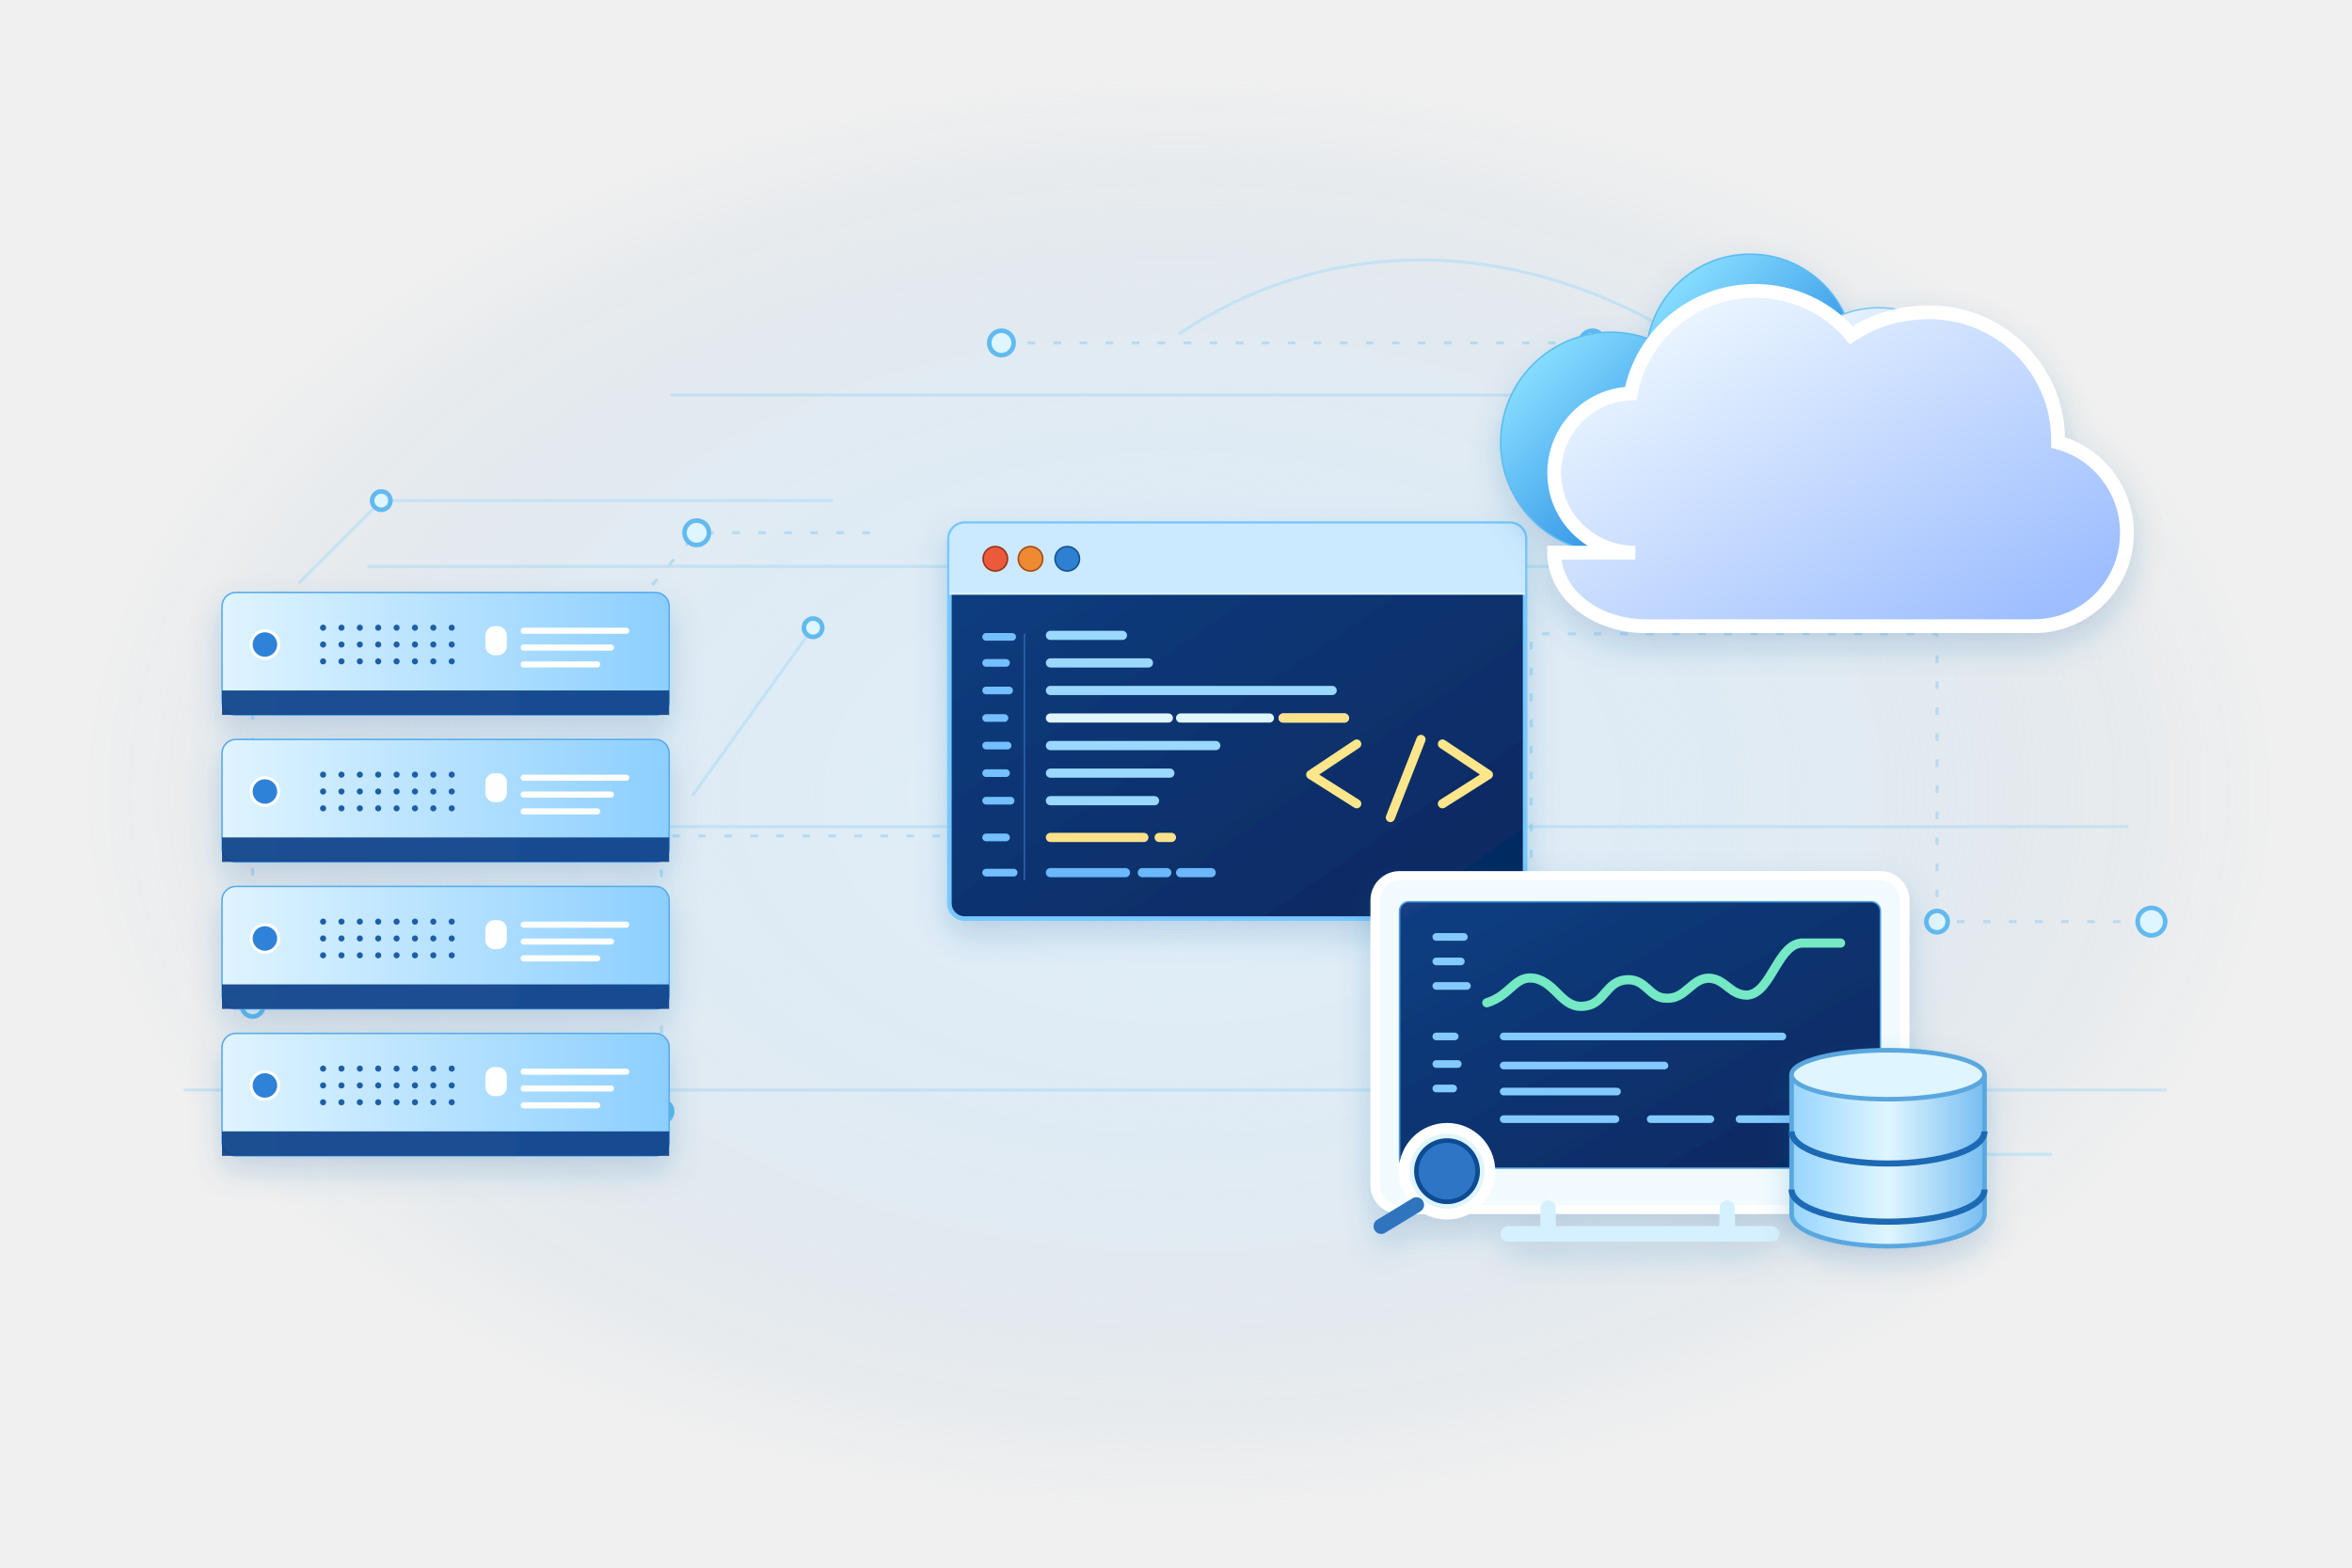
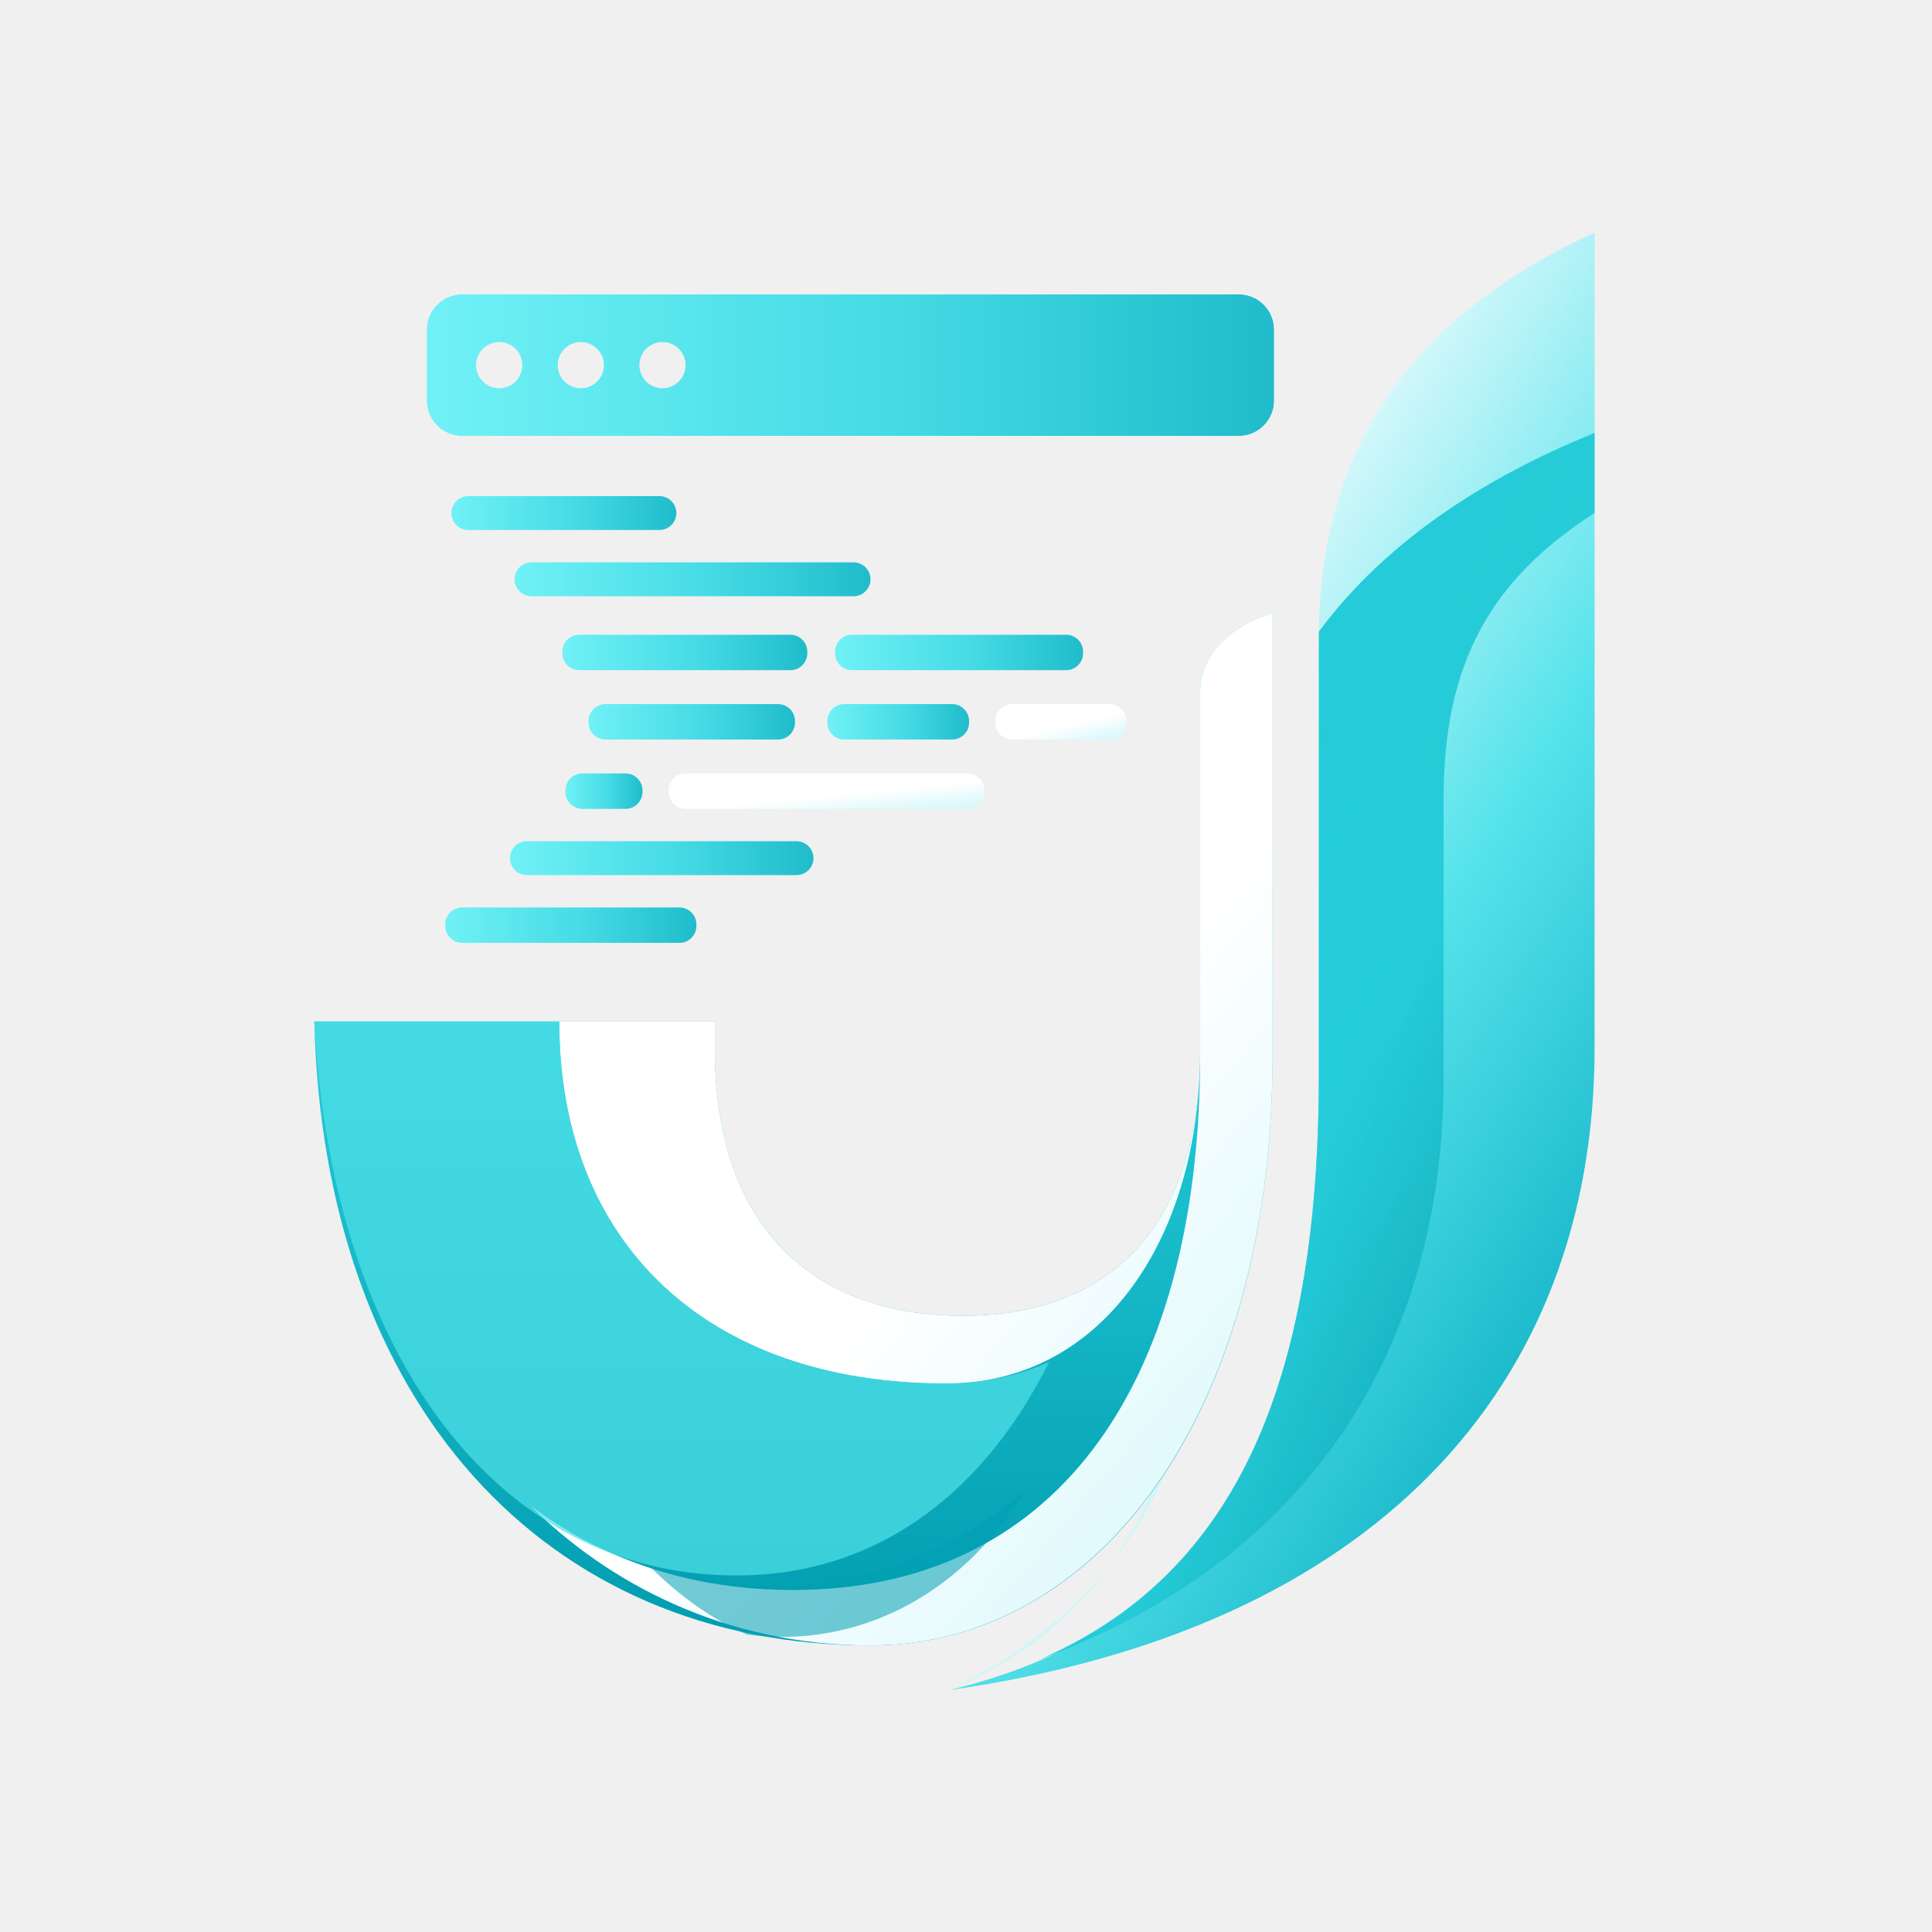
- <svg xmlns="http://www.w3.org/2000/svg" viewBox="0 0 1536 1024" role="img" aria-labelledby="title desc">
+ <svg xmlns="http://www.w3.org/2000/svg" viewBox="0 0 1254 1254" role="img" aria-labelledby="title desc">
  <defs>
-     <linearGradient id="panel" x1="0" x2="1" y1="0" y2="1">
-       <stop stop-color="#123f82" />
-       <stop offset="1" stop-color="#05275e" />
+     <linearGradient id="cyanHorizontal" x1="0" y1="0" x2="1" y2="0">
+       <stop offset="0" stop-color="#70f1f6" />
+       <stop offset="0.55" stop-color="#45dbe5" />
+       <stop offset="1" stop-color="#20bccb" />
    </linearGradient>
-     <linearGradient id="panel-light" x1="0" x2="1">
-       <stop stop-color="#dff4ff" />
-       <stop offset="1" stop-color="#8ccfff" />
+     <linearGradient id="cyanVertical" x1="0" y1="0" x2="0" y2="1">
+       <stop offset="0" stop-color="#49e4ec" />
+       <stop offset="0.45" stop-color="#22c7d5" />
+       <stop offset="1" stop-color="#009caf" />
    </linearGradient>
-     <linearGradient id="cloud" x1=".1" x2=".9" y1=".1" y2=".9">
-       <stop stop-color="#eff8ff" />
-       <stop offset="1" stop-color="#9ebeff" />
+     <linearGradient id="whiteFace" x1="0" y1="0" x2="0.85" y2="1">
+       <stop offset="0" stop-color="#ffffff" />
+       <stop offset="0.62" stop-color="#ffffff" />
+       <stop offset="1" stop-color="#d8f8fb" />
    </linearGradient>
-     <linearGradient id="cloud-back" x1=".15" x2=".85" y1=".15" y2=".85">
-       <stop stop-color="#85dcff" />
-       <stop offset="1" stop-color="#2185e0" />
+     <linearGradient id="ribbon" x1="0.15" y1="0" x2="0.85" y2="1">
+       <stop offset="0" stop-color="#faffff" />
+       <stop offset="0.28" stop-color="#e4fbfd" />
+       <stop offset="0.6" stop-color="#55e3eb" />
+       <stop offset="1" stop-color="#00a6bd" />
    </linearGradient>
-     <linearGradient id="database" x1="0" x2="1">
-       <stop stop-color="#97d5ff" />
-       <stop offset=".5" stop-color="#dff6ff" />
-       <stop offset="1" stop-color="#77bdf2" />
+     <linearGradient id="ribbonStripe" x1="0" y1="0" x2="1" y2="1">
+       <stop offset="0" stop-color="#12c5d3" />
+       <stop offset="0.55" stop-color="#24cbd8" />
+       <stop offset="1" stop-color="#008ca4" />
    </linearGradient>
-     <radialGradient id="backdrop">
-       <stop stop-color="#e8f6ff" stop-opacity=".78" />
-       <stop offset=".6" stop-color="#b8ddfa" stop-opacity=".26" />
-       <stop offset="1" stop-color="#7ba6c8" stop-opacity="0" />
-     </radialGradient>
-     <filter id="glow" x="-30%" y="-30%" width="160%" height="160%">
-       <feGaussianBlur stdDeviation="10" result="blur" />
-       <feMerge>
-         <feMergeNode in="blur" />
-         <feMergeNode in="SourceGraphic" />
-       </feMerge>
-     </filter>
-     <filter id="soft-shadow" x="-20%" y="-20%" width="150%" height="160%">
-       <feDropShadow dx="0" dy="9" stdDeviation="10" flood-color="#276aa4" flood-opacity=".22" />
-     </filter>
-     <pattern id="grid" width="36" height="36" patternUnits="userSpaceOnUse">
-       <path d="M36 0H0V36" fill="none" stroke="#88c9f3" stroke-opacity=".12" />
-     </pattern>
-     <g id="server">
-       <rect width="292" height="80" rx="9" fill="url(#panel-light)" stroke="#5aabeb" />
-       <rect x="0" y="64" width="292" height="16" fill="#0a3d86" opacity=".9" />
-       <circle cx="28" cy="34" r="9" fill="#2f82d8" stroke="#fff" stroke-width="2" />
-       <g fill="#1a5ea7">
-         <circle cx="66" cy="23" r="2" />
-         <circle cx="78" cy="23" r="2" />
-         <circle cx="90" cy="23" r="2" />
-         <circle cx="102" cy="23" r="2" />
-         <circle cx="114" cy="23" r="2" />
-         <circle cx="126" cy="23" r="2" />
-         <circle cx="138" cy="23" r="2" />
-         <circle cx="150" cy="23" r="2" />
-         <circle cx="66" cy="34" r="2" />
-         <circle cx="78" cy="34" r="2" />
-         <circle cx="90" cy="34" r="2" />
-         <circle cx="102" cy="34" r="2" />
-         <circle cx="114" cy="34" r="2" />
-         <circle cx="126" cy="34" r="2" />
-         <circle cx="138" cy="34" r="2" />
-         <circle cx="150" cy="34" r="2" />
-         <circle cx="66" cy="45" r="2" />
-         <circle cx="78" cy="45" r="2" />
-         <circle cx="90" cy="45" r="2" />
-         <circle cx="102" cy="45" r="2" />
-         <circle cx="114" cy="45" r="2" />
-         <circle cx="126" cy="45" r="2" />
-         <circle cx="138" cy="45" r="2" />
-         <circle cx="150" cy="45" r="2" />
-       </g>
-       <path d="M197 25h67M197 36h57M197 47h48" stroke="#fff" stroke-linecap="round" stroke-width="4" />
-       <rect x="172" y="22" width="14" height="19" rx="6" fill="#fff" />
-     </g>
+     <mask id="browserCutouts">
+       <rect x="277" y="191" width="550" height="92" rx="23" fill="white" />
+       <circle cx="324" cy="237" r="15" fill="black" />
+       <circle cx="377" cy="237" r="15" fill="black" />
+       <circle cx="430" cy="237" r="15" fill="black" />
+     </mask>
  </defs>
-   <ellipse cx="770" cy="518" rx="715" ry="470" fill="url(#backdrop)" />
-   <path d="M120 712H1415M145 540H1390M240 370H1310M438 258H1000" stroke="#7cc5f4" stroke-opacity=".28" stroke-width="2" />
-   <path d="M165 657V430H385L455 348H580M432 726V546H616M1000 730V414H1265V602H1405M654 224H1040" fill="none" stroke="#7cc5f4" stroke-dasharray="5 12" stroke-opacity=".42" stroke-width="2" />
-   <path d="M249 327H544M249 327l-54 54M452 520l79-110M770 218c104-69 230-62 338 9M1096 754h244" fill="none" stroke="#9fd9fb" stroke-opacity=".45" stroke-width="2" />
-   <g fill="#dff5ff" stroke="#62baf0" stroke-width="3">
-     <circle cx="165" cy="657" r="7" />
-     <circle cx="432" cy="726" r="7" />
-     <circle cx="455" cy="348" r="8" />
-     <circle cx="654" cy="224" r="8" />
-     <circle cx="1040" cy="224" r="8" />
-     <circle cx="1265" cy="602" r="7" />
-     <circle cx="1405" cy="602" r="9" />
-     <circle cx="531" cy="410" r="6" />
-     <circle cx="249" cy="327" r="6" />
+   <g fill="url(#cyanHorizontal)">
+     <rect x="277" y="191" width="550" height="92" rx="23" mask="url(#browserCutouts)" />
+     <rect x="293" y="322" width="146" height="22" rx="11" />
+     <rect x="334" y="365" width="231" height="22" rx="11" />
+     <rect x="365" y="412" width="159" height="23" rx="11" />
+     <rect x="542" y="412" width="161" height="23" rx="11" />
+     <rect x="382" y="457" width="134" height="23" rx="11" />
+     <rect x="537" y="457" width="92" height="23" rx="11" />
+     <rect x="367" y="502" width="50" height="23" rx="11" />
+     <rect x="331" y="546" width="197" height="22" rx="11" />
+     <rect x="289" y="589" width="163" height="23" rx="11" />
  </g>
-   <g transform="translate(145 387)" filter="url(#soft-shadow)">
-     <use href="#server" />
-     <use href="#server" y="96" />
-     <use href="#server" y="192" />
-     <use href="#server" y="288" />
+   <g fill="url(#whiteFace)">
+     <rect x="646" y="457" width="85" height="23" rx="11" />
+     <rect x="434" y="502" width="205" height="23" rx="11" />
  </g>
-   <g transform="translate(620 342)" filter="url(#soft-shadow)">
-     <rect width="376" height="258" rx="10" fill="url(#panel)" stroke="#78c8ff" stroke-width="3" />
-     <path d="M0 45h376" stroke="#d9f4ff" stroke-width="3" />
-     <path d="M0 10a10 10 0 0 1 10-10h356a10 10 0 0 1 10 10v35H0Z" fill="#cbeaff" />
-     <circle cx="30" cy="23" r="8" fill="#eb5a3a" stroke="#963018" />
-     <circle cx="53" cy="23" r="8" fill="#ed8a32" stroke="#a94718" />
-     <circle cx="77" cy="23" r="8" fill="#2e80d1" stroke="#13518e" />
-     <path d="M49 72v161" stroke="#5aa4ed" stroke-opacity=".42" />
-     <g stroke-linecap="round" stroke-width="6">
-       <path d="M66 73h47M66 91h64M66 109h184" stroke="#9bd8ff" />
-       <path d="M66 127h77M151 127h58M218 127h40" stroke="#dff5ff" />
-       <path d="M66 145h108M66 163h78M66 181h68" stroke="#9bd8ff" />
-       <path d="M66 205h61M137 205h8" stroke="#ffe28a" />
-       <path d="M66 228h49M126 228h16M151 228h20" stroke="#6ab7fb" />
-       <path d="M218 127h40" stroke="#ffe28a" />
-     </g>
-     <g stroke="#73bfff" stroke-linecap="round" stroke-width="5">
-       <path d="M24 74h17M24 91h13M24 109h15M24 127h12M24 145h14M24 163h13M24 181h16M24 205h13M24 228h18" />
-     </g>
-     <path d="m266 183-30-19 30-20M308 141l-20 51M322 144l30 20-30 19" fill="none" stroke="#ffe68b" stroke-linecap="round" stroke-linejoin="round" stroke-width="6" />
-   </g>
-   <g transform="translate(991 166)" filter="url(#soft-shadow)">
-     <circle cx="152" cy="68" r="68" fill="url(#cloud-back)" stroke="#5cbcf3" />
-     <circle cx="61" cy="123" r="72" fill="url(#cloud-back)" stroke="#5cbcf3" />
-     <circle cx="236" cy="100" r="65" fill="url(#cloud)" stroke="#7cc7f3" />
-     <path d="M77 195c-29 0-53-23-53-52 0-28 22-51 50-52 7-38 41-67 81-67 25 0 48 11 63 29 15-10 32-15 51-15 46 0 84 37 84 83v2c26 7 45 31 45 59 0 34-27 61-61 61H84c-33 0-60-21-60-48Z" fill="url(#cloud)" stroke="#fff" stroke-width="9" />
-   </g>
-   <g transform="translate(898 572)" filter="url(#soft-shadow)">
-     <rect width="346" height="218" rx="16" fill="#f2fbff" stroke="#fff" stroke-width="6" />
-     <rect x="16" y="17" width="314" height="174" rx="6" fill="url(#panel)" stroke="#4c9dde" />
-     <g stroke="#84caff" stroke-linecap="round" stroke-width="5">
-       <path d="M40 40h18M40 56h16M40 72h20M40 105h12M40 123h14M40 139h11" />
-       <path d="M84 105h182M84 124h105M84 141h74M84 159h73M180 159h39M238 159h47" />
-     </g>
-     <path d="M73 83c16-5 18-18 31-16 15 3 18 21 34 18 12-2 13-16 26-17 13-1 15 12 26 12 13 1 17-14 29-13 10 1 13 11 24 11 16-1 20-35 37-34h24" fill="none" stroke="#75e8c4" stroke-linecap="round" stroke-linejoin="round" stroke-width="6" />
-     <path d="M113 217v17M230 217v17M87 234h172" stroke="#d5f1ff" stroke-linecap="round" stroke-width="10" />
-     <circle cx="47" cy="193" r="28" fill="#dff5ff" stroke="#fff" stroke-width="7" />
-     <circle cx="47" cy="193" r="20" fill="#2e76c5" stroke="#0c4b92" stroke-width="3" />
-     <path d="m27 215-23 14" stroke="#2f75bd" stroke-linecap="round" stroke-width="10" />
-   </g>
-   <g transform="translate(1170 686)" filter="url(#soft-shadow)">
-     <path d="M0 16v91c0 12 29 21 63 21s63-9 63-21V16" fill="url(#database)" stroke="#5aa7df" stroke-width="3" />
-     <ellipse cx="63" cy="16" rx="63" ry="16" fill="#dff5ff" stroke="#5aa7df" stroke-width="3" />
-     <path d="M0 53c0 12 29 21 63 21s63-9 63-21M0 91c0 12 29 21 63 21s63-9 63-21" fill="none" stroke="#1d69b4" stroke-width="4" />
-   </g>
+   <path fill="url(#ribbon)" d="M616 1097C763 1062 856 957 856 699V414C856 292 916 205 1035 151V680C1035 901 891 1058 616 1097Z" />
+   <path fill="url(#ribbonStripe)" d="M675 1077C797 1024 856 905 856 699V410C893 360 951 315 1035 281V333C968 376 937 430 937 518V699C937 877 848 1013 675 1077Z" opacity="0.95" />
+   <path fill="#c8f7fa" d="M616 1097C724 1052 779 956 779 780V735C797 901 760 1026 616 1097Z" opacity="0.78" />
+   <path fill="url(#cyanVertical)" d="M204 663H464V682C464 789 521 854 625 854C728 854 779 787 779 682V449C779 427 796 407 826 398V684C826 922 710 1068 565 1068C353 1068 210 910 204 663Z" />
+   <path fill="url(#whiteFace)" d="M363 663H464V682C464 789 521 854 625 854C728 854 779 787 779 682V449C779 427 796 407 826 398V684C826 921 710 1068 565 1068C470 1068 394 1027 344 977C392 1013 449 1032 515 1032C681 1032 779 905 779 684V682C779 803 716 898 614 898C458 898 363 806 363 663Z" />
+   <path fill="#4fe1e8" d="M204 663H363C363 806 458 898 614 898C638 898 661 893 681 884C636 974 561 1029 461 1022C315 1012 215 871 204 663Z" opacity="0.72" />
+   <path fill="#009eb3" d="M421 1016C504 1045 595 1027 665 968C623 1037 555 1070 485 1061C462 1051 441 1036 421 1016Z" opacity="0.55" />
</svg>
